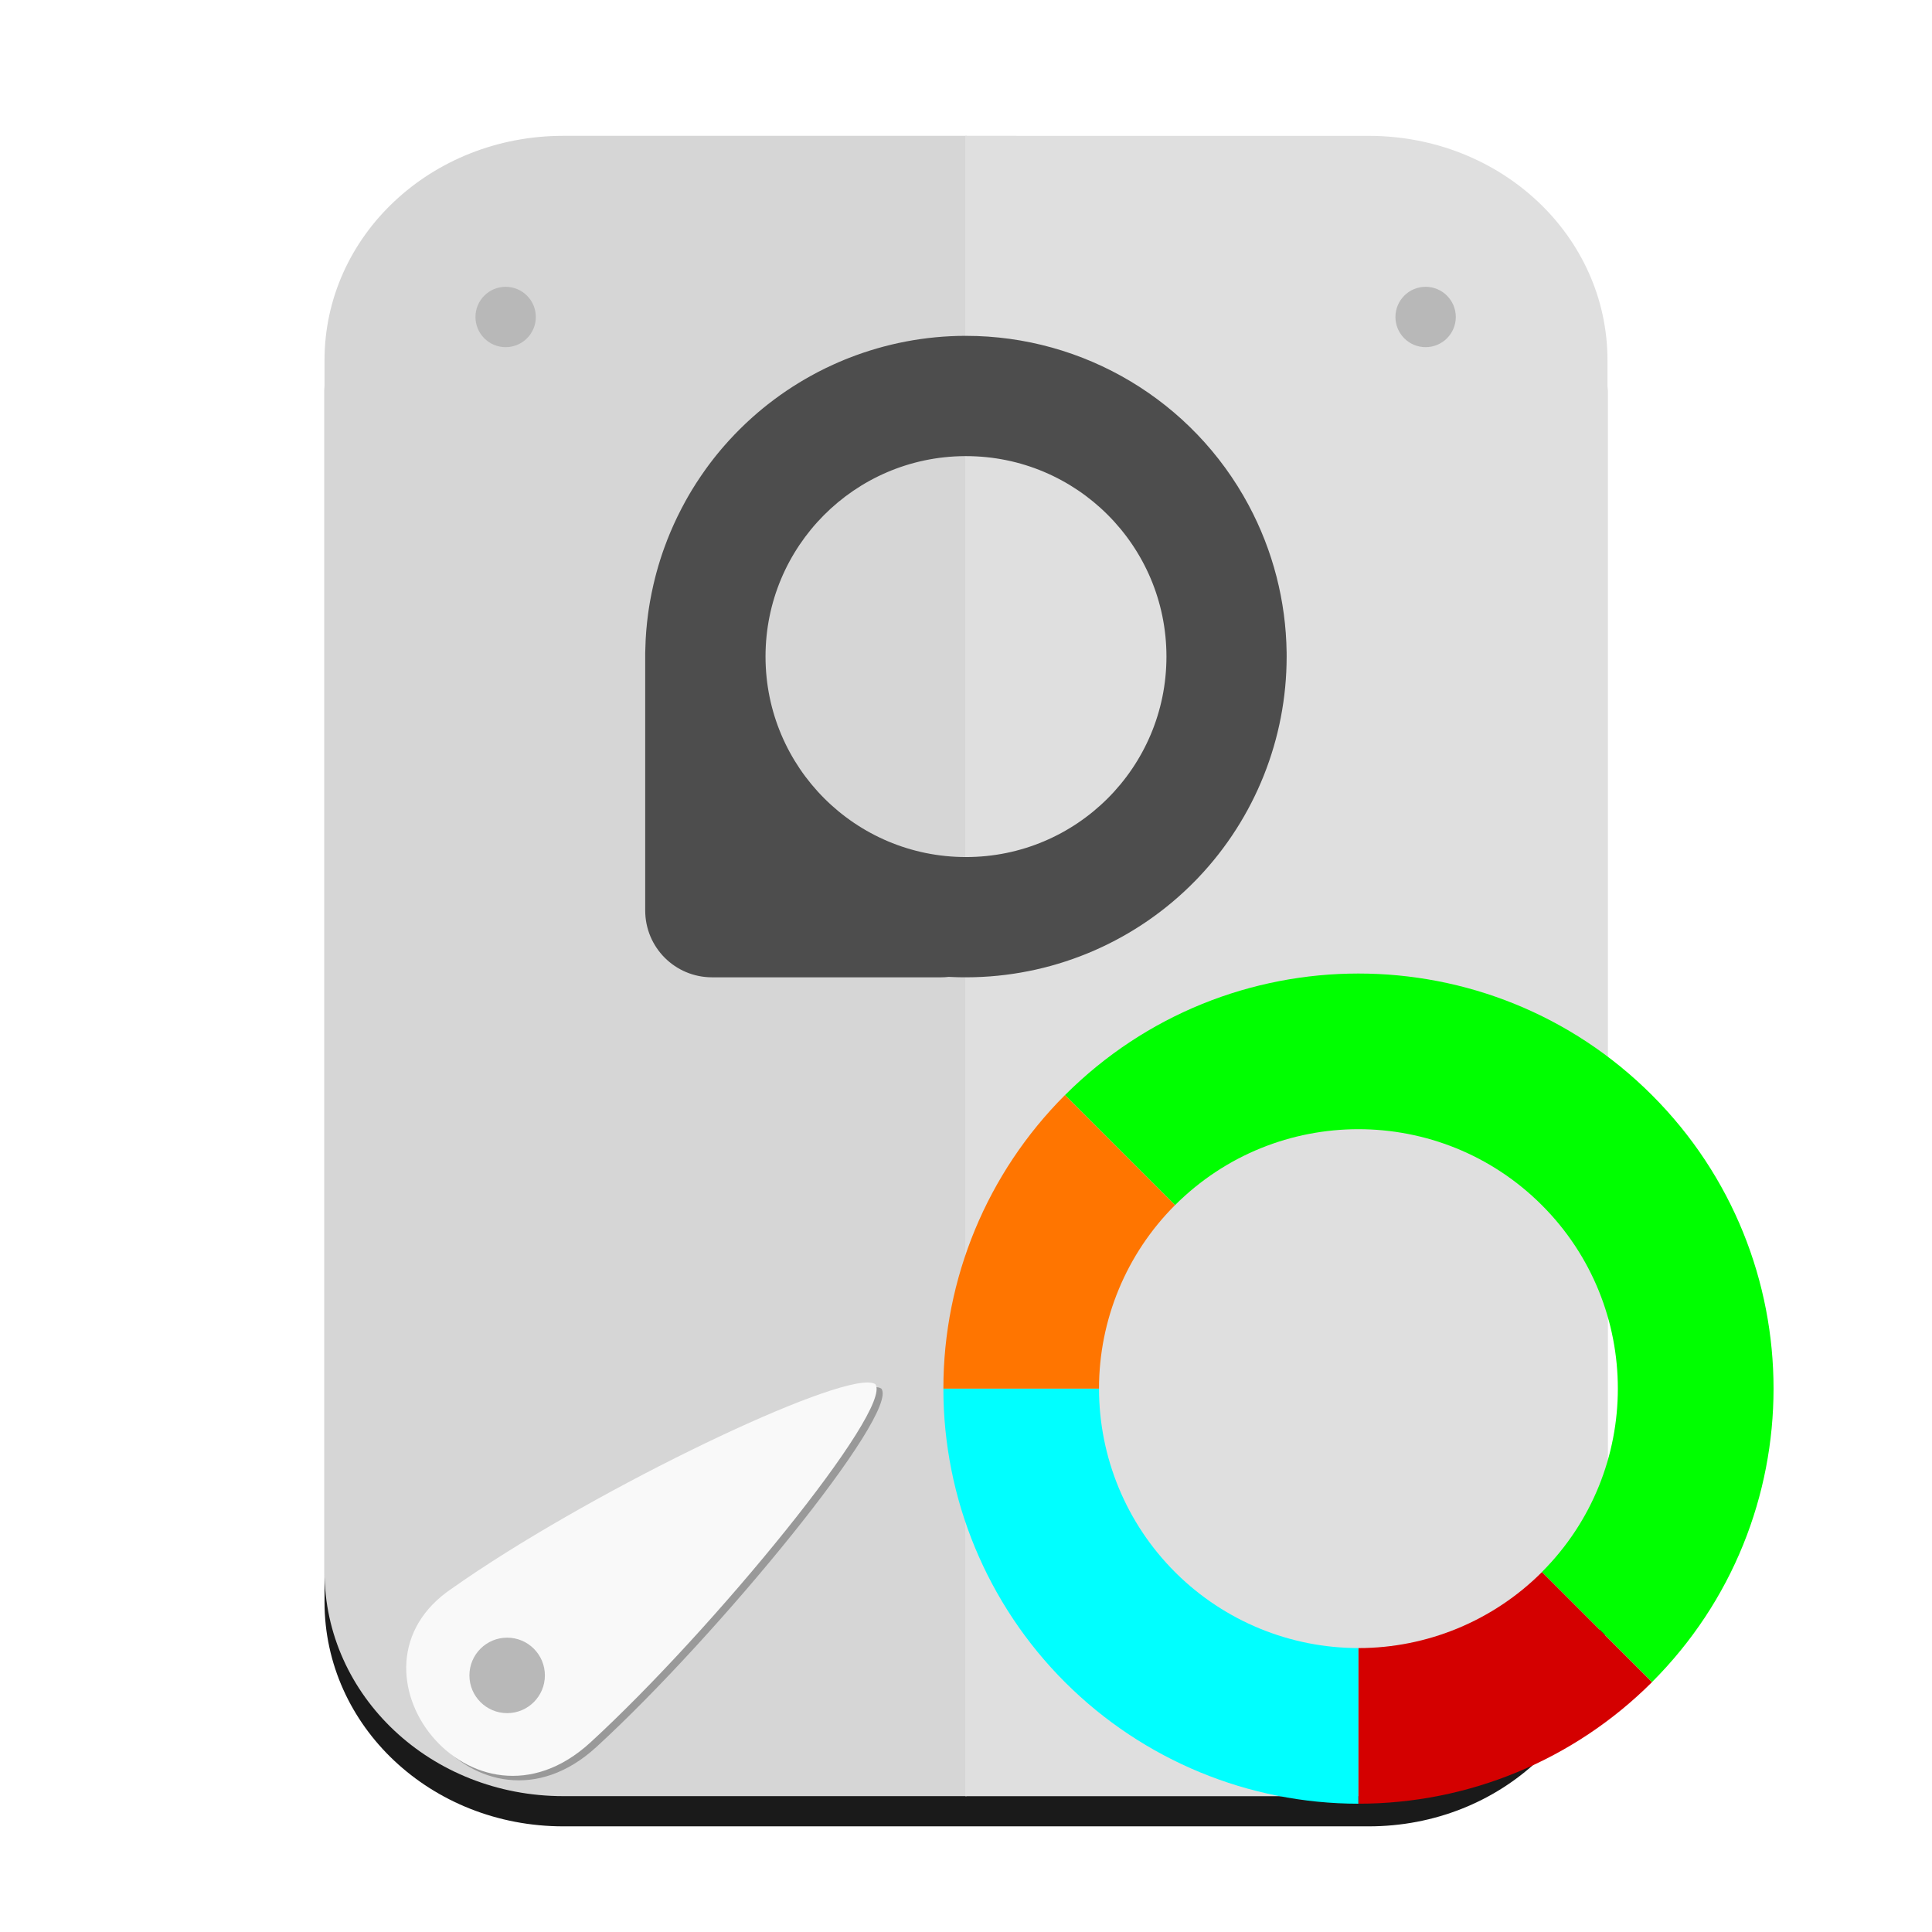
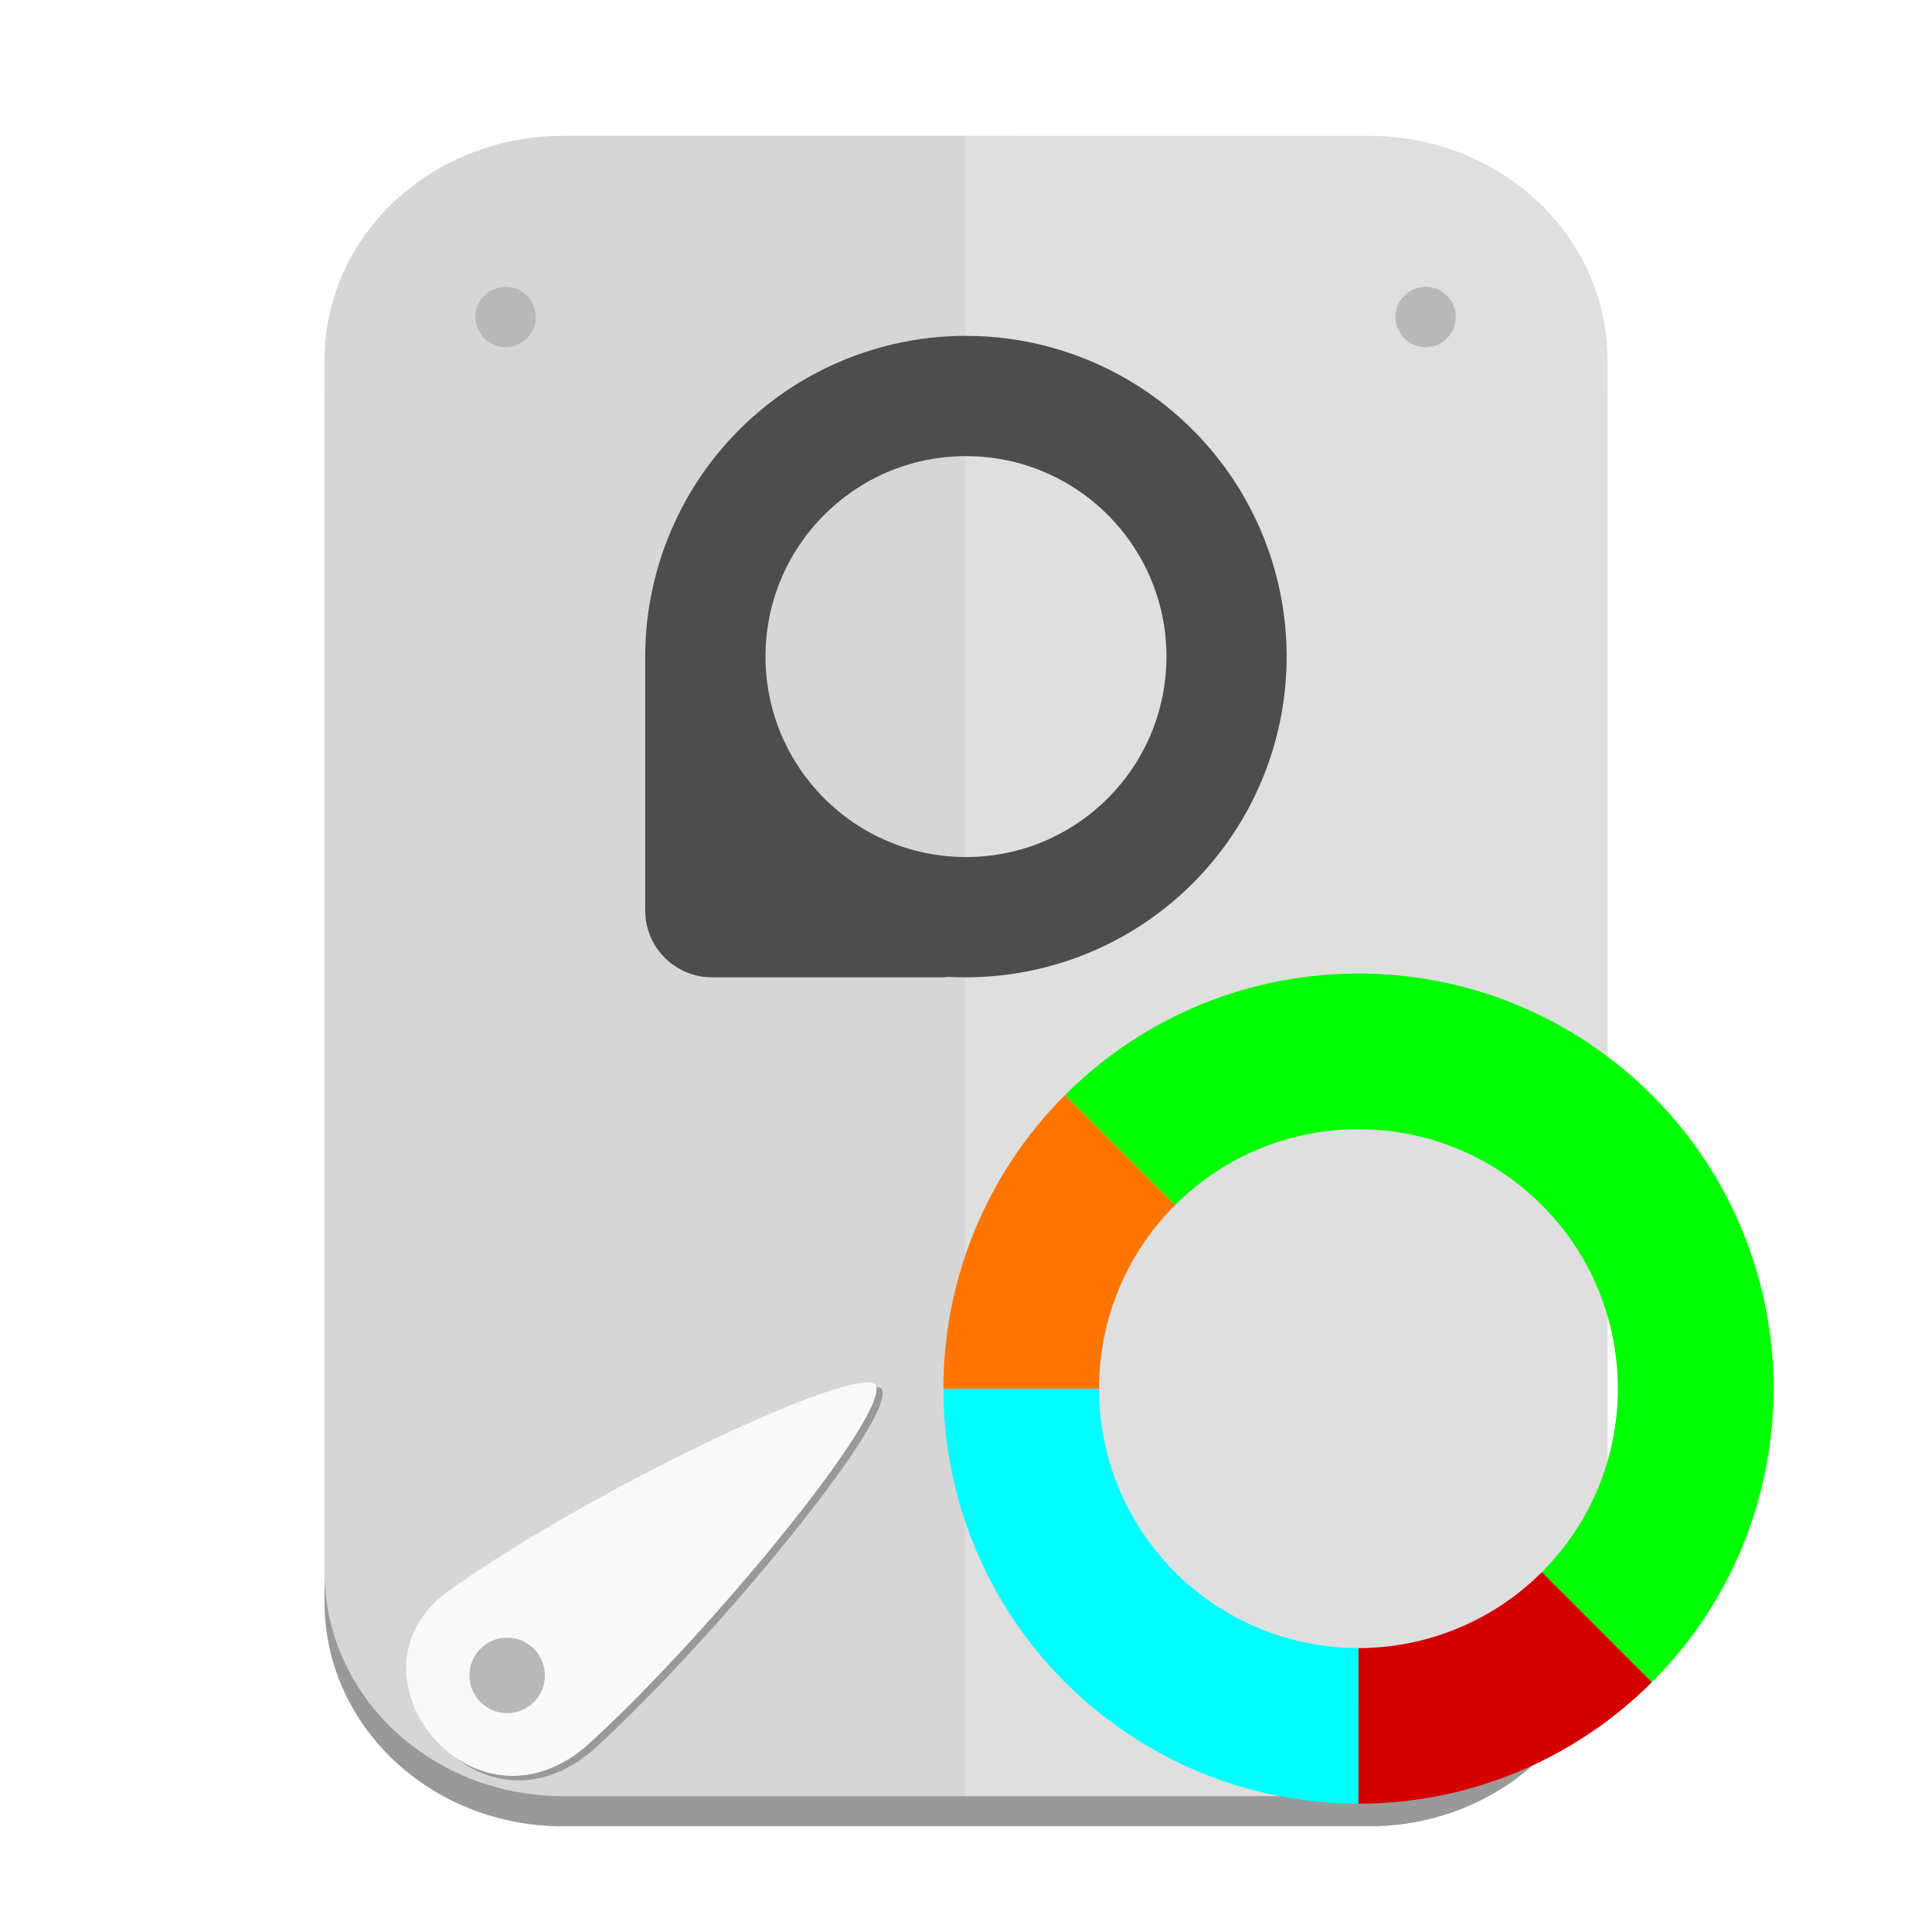
- <svg xmlns="http://www.w3.org/2000/svg" id="svg8" version="1.1" viewBox="0 0 67.733 67.733" height="256" width="256">
+ <svg xmlns="http://www.w3.org/2000/svg" width="256" height="256" viewBox="0 0 67.733 67.733" version="1.1" id="svg8">
  <defs id="defs2" />
-   <g style="display:inline" id="layer1">
-     <path d="m 19.748,5.821 c -4.637,0 -8.371,3.51 -8.371,7.869 v 42.47 c 0,4.36 3.734,7.869 8.371,7.869 h 14.092 0.053 14.092 c 4.637,0 8.371,-3.51 8.371,-7.869 V 13.69 c 0,-4.36 -3.734,-7.869 -8.371,-7.869 h -14.092 -0.053 z" style="display:inline;fill:#1a1a1a;fill-opacity:1;stroke-width:0.031" id="path858" />
+   <g id="layer1" style="display:inline">
+     <path id="path858" style="display:inline;fill:#000000;fill-opacity:1;stroke-width:0.031;opacity:0.4" d="m 19.748,5.821 c -4.637,0 -8.371,3.51 -8.371,7.869 v 42.47 c 0,4.36 3.734,7.869 8.371,7.869 h 14.092 0.053 14.092 c 4.637,0 8.371,-3.51 8.371,-7.869 V 13.69 c 0,-4.36 -3.734,-7.869 -8.371,-7.869 h -14.092 -0.053 z" />
  </g>
-   <g style="display:inline" id="layer4">
-     <path d="m 19.748,4.762 c -4.637,0 -8.371,3.51 -8.371,7.869 v 42.47 c 0,4.36 3.733,7.869 8.371,7.869 H 33.893 V 4.762 Z" style="display:inline;fill:#d6d6d6;fill-opacity:1;stroke-width:0.031" id="rect28" />
-     <path d="M 33.84,4.762 V 62.971 h 14.145 c 4.637,0 8.371,-3.51 8.371,-7.869 V 12.632 c 0,-4.36 -3.733,-7.869 -8.371,-7.869 z" style="display:inline;fill:#dfdfdf;fill-opacity:1;stroke-width:0.031" id="rect28-9" />
+   <g id="layer4" style="display:inline">
+     <path id="rect28" style="display:inline;fill:#d6d6d6;fill-opacity:1;stroke-width:0.031" d="m 19.748,4.762 c -4.637,0 -8.371,3.51 -8.371,7.869 v 42.47 c 0,4.36 3.733,7.869 8.371,7.869 H 33.893 V 4.762 Z" />
+     <path id="rect28-9" style="display:inline;fill:#dfdfdf;fill-opacity:1;stroke-width:0.031" d="M 33.84,4.762 V 62.971 h 14.145 c 4.637,0 8.371,-3.51 8.371,-7.869 V 12.632 c 0,-4.36 -3.733,-7.869 -8.371,-7.869 z" />
  </g>
-   <g style="display:inline" id="layer2">
-     <g style="display:inline" id="layer3">
-       <g transform="matrix(1.375,0,0,1.375,-17.85937,-18.62005)" id="g1077">
-         <path id="path31-3" style="fill:#00ffff;stroke-width:0.136" d="m 140,185 a 40,40 0 0 0 11.715,28.285 40,40 0 0 0 0.055,0.053 A 40,40 0 0 0 180,225 v -15 a 25,25 0 0 1 -17.559,-7.203 25,25 0 0 1 -0.119,-0.119 A 25,25 0 0 1 155,185 Z" transform="scale(0.2645833)" />
-         <path id="path31-3-5" style="display:inline;fill:#00ff00;stroke-width:0.036" d="m 55.109,56.431 a 10.583,10.583 0 0 0 0,-14.967 10.583,10.583 0 0 0 -14.967,-1e-6 l 2.806,2.806 a 6.615,6.615 0 0 1 9.354,10e-7 6.615,6.615 0 0 1 0,9.354 z" />
-         <path id="path31-3-56" style="display:inline;fill:#d40000;stroke-width:0.036" d="m 47.625,59.531 a 10.583,10.583 0 0 0 7.484,-3.099 l -2.806,-2.806 a 6.615,6.615 0 0 1 -4.677,1.937 z" />
-         <path d="m 37.042,48.948 a 10.583,10.583 0 0 1 3.099,-7.484 l 2.806,2.806 a 6.615,6.615 0 0 0 -1.937,4.677 z" style="display:inline;fill:#ff7500;fill-opacity:1;stroke-width:0.036" id="path31-3-56-2" />
+   <g id="layer2" style="display:inline">
+     <g id="layer3" style="display:inline">
+       <g id="g1077" transform="matrix(1.375,0,0,1.375,-17.85937,-18.62005)">
+         <path transform="scale(0.2645833)" d="m 140,185 a 40,40 0 0 0 11.715,28.285 40,40 0 0 0 0.055,0.053 A 40,40 0 0 0 180,225 v -15 a 25,25 0 0 1 -17.559,-7.203 25,25 0 0 1 -0.119,-0.119 A 25,25 0 0 1 155,185 Z" style="fill:#00ffff;stroke-width:0.136" id="path31-3" />
+         <path d="m 55.109,56.431 a 10.583,10.583 0 0 0 0,-14.967 10.583,10.583 0 0 0 -14.967,-1e-6 l 2.806,2.806 a 6.615,6.615 0 0 1 9.354,10e-7 6.615,6.615 0 0 1 0,9.354 z" style="display:inline;fill:#00ff00;stroke-width:0.036" id="path31-3-5" />
+         <path d="m 47.625,59.531 a 10.583,10.583 0 0 0 7.484,-3.099 l -2.806,-2.806 a 6.615,6.615 0 0 1 -4.677,1.937 z" style="display:inline;fill:#d40000;stroke-width:0.036" id="path31-3-56" />
+         <path id="path31-3-56-2" style="display:inline;fill:#ff7500;fill-opacity:1;stroke-width:0.036" d="m 37.042,48.948 a 10.583,10.583 0 0 1 3.099,-7.484 l 2.806,2.806 a 6.615,6.615 0 0 0 -1.937,4.677 z" />
      </g>
    </g>
-     <g style="display:inline" id="layer8">
-       <path id="path868" style="display:inline;fill:#999999;fill-opacity:1;stroke-width:0.021" d="m 30.636,48.626 c -1.762,-0.015 -9.978,3.975 -14.566,7.211 -4.229,2.823 0.709,9.199 4.842,5.407 4.291,-3.937 10.632,-11.693 9.988,-12.561 -0.057,-0.038 -0.146,-0.057 -0.264,-0.058 z" />
+     <g id="layer8" style="display:inline">
+       <path d="m 30.636,48.626 c -1.762,-0.015 -9.978,3.975 -14.566,7.211 -4.229,2.823 0.709,9.199 4.842,5.407 4.291,-3.937 10.632,-11.693 9.988,-12.561 -0.057,-0.038 -0.146,-0.057 -0.264,-0.058 z" style="display:inline;fill:#999999;fill-opacity:1;stroke-width:0.021" id="path868" />
    </g>
-     <path d="m 33.845,11.774 a 11.245,11.245 0 0 0 -4.089,0.778 11.245,11.245 0 0 0 -0.139,0.055 11.245,11.245 0 0 0 -0.411,0.178 11.245,11.245 0 0 0 -0.271,0.127 11.245,11.245 0 0 0 -0.53,0.277 11.245,11.245 0 0 0 -0.388,0.226 11.245,11.245 0 0 0 -0.867,0.585 11.245,11.245 0 0 0 -0.238,0.182 11.245,11.245 0 0 0 -0.682,0.583 11.245,11.245 0 0 0 -0.109,0.102 11.245,11.245 0 0 0 -0.724,0.755 11.245,11.245 0 0 0 -0.098,0.113 11.245,11.245 0 0 0 -0.553,0.706 11.245,11.245 0 0 0 -0.171,0.245 11.245,11.245 0 0 0 -0.324,0.503 11.245,11.245 0 0 0 -0.076,0.128 11.245,11.245 0 0 0 -0.075,0.13 11.245,11.245 0 0 0 -0.073,0.13 11.245,11.245 0 0 0 -0.071,0.132 11.245,11.245 0 0 0 -0.07,0.132 11.245,11.245 0 0 0 -0.494,1.089 11.245,11.245 0 0 0 -0.105,0.28 11.245,11.245 0 0 0 -0.05,0.141 11.245,11.245 0 0 0 0,5.62e-4 11.245,11.245 0 0 0 -0.048,0.141 11.245,11.245 0 0 0 0,5.62e-4 11.245,11.245 0 0 0 -0.046,0.142 11.245,11.245 0 0 0 -0.126,0.43 11.245,11.245 0 0 0 -0.038,0.144 11.245,11.245 0 0 0 0,5.62e-4 11.245,11.245 0 0 0 -0.036,0.144 11.245,11.245 0 0 0 0,5.62e-4 11.245,11.245 0 0 0 -0.035,0.145 11.245,11.245 0 0 0 -0.119,0.586 11.245,11.245 0 0 0 -0.025,0.147 11.245,11.245 0 0 0 0,5.62e-4 11.245,11.245 0 0 0 -0.023,0.147 11.245,11.245 0 0 0 -0.021,0.148 11.245,11.245 0 0 0 -0.036,0.297 11.245,11.245 0 0 0 -0.028,0.298 11.245,11.245 0 0 0 -0.02,0.298 11.245,11.245 0 0 0 0,5.62e-4 11.245,11.245 0 0 0 -0.014,0.404 11.245,11.245 0 0 0 0,0.011 c -1.63e-4,0.011 -0.002,0.022 -0.002,0.034 v 0.148 8.899 c 0,1.299 1.046,2.346 2.346,2.346 h 8.031 c 0.091,0 0.18,-0.006 0.267,-0.016 a 11.245,11.245 0 0 0 0.131,0.006 11.245,11.245 0 0 0 0.141,0.005 11.245,11.245 0 0 0 0.009,5.63e-4 11.245,11.245 0 0 0 0.061,0.001 11.245,11.245 0 0 0 0.105,0.002 11.245,11.245 0 0 0 0.132,0.001 11.245,11.245 0 0 0 0.018,0 11.245,11.245 0 0 0 0.003,0 11.245,11.245 0 0 0 0.299,-0.004 11.245,11.245 0 0 0 7.749,-3.388 11.245,11.245 0 0 0 0.104,-0.108 11.245,11.245 0 0 0 3.092,-7.744 11.245,11.245 0 0 0 -0.001,-0.149 11.245,11.245 0 0 0 -1.333,-5.162 11.245,11.245 0 0 0 0,-5.62e-4 11.245,11.245 0 0 0 -9.911,-5.933 11.245,11.245 0 0 0 -0.021,0 z m -0.026,4.217 a 7.028,7.028 0 0 1 0.047,0 7.028,7.028 0 0 1 7.028,7.028 7.028,7.028 0 0 1 -7.028,7.028 7.028,7.028 0 0 1 -7.028,-7.028 7.028,7.028 0 0 1 6.981,-7.028 z" style="fill:#4d4d4d;stroke-width:0.038" id="path31" />
-     <path transform="scale(0.2645833)" d="m 114.988,183.186 c -6.66,-0.057 -37.71,15.022 -55.051,27.256 -15.984,10.669 2.679,34.767 18.299,20.438 16.219,-14.879 40.184,-44.195 37.748,-47.475 -0.216,-0.144 -0.552,-0.215 -0.996,-0.219 z" style="fill:#f9f9f9;fill-opacity:1;stroke-width:0.08" id="path1106" />
-     <circle r="1.323" style="display:inline;fill:#b8b8b8;fill-opacity:1;stroke-width:0.018" id="circle861" cx="17.78" cy="58.737" />
-     <circle r="1.058" cy="11.113" cx="17.727" id="path18" style="display:inline;fill:#b8b8b8;fill-opacity:1;stroke-width:0.026" />
-     <circle style="display:inline;fill:#b8b8b8;fill-opacity:1;stroke-width:0.026" id="path18-3" cx="49.98" cy="11.113" r="1.058" />
+     <path id="path31" style="fill:#4d4d4d;stroke-width:0.038" d="m 33.845,11.774 a 11.245,11.245 0 0 0 -4.089,0.778 11.245,11.245 0 0 0 -0.139,0.055 11.245,11.245 0 0 0 -0.411,0.178 11.245,11.245 0 0 0 -0.271,0.127 11.245,11.245 0 0 0 -0.53,0.277 11.245,11.245 0 0 0 -0.388,0.226 11.245,11.245 0 0 0 -0.867,0.585 11.245,11.245 0 0 0 -0.238,0.182 11.245,11.245 0 0 0 -0.682,0.583 11.245,11.245 0 0 0 -0.109,0.102 11.245,11.245 0 0 0 -0.724,0.755 11.245,11.245 0 0 0 -0.098,0.113 11.245,11.245 0 0 0 -0.553,0.706 11.245,11.245 0 0 0 -0.171,0.245 11.245,11.245 0 0 0 -0.324,0.503 11.245,11.245 0 0 0 -0.076,0.128 11.245,11.245 0 0 0 -0.075,0.13 11.245,11.245 0 0 0 -0.073,0.13 11.245,11.245 0 0 0 -0.071,0.132 11.245,11.245 0 0 0 -0.07,0.132 11.245,11.245 0 0 0 -0.494,1.089 11.245,11.245 0 0 0 -0.105,0.28 11.245,11.245 0 0 0 -0.05,0.141 11.245,11.245 0 0 0 0,5.62e-4 11.245,11.245 0 0 0 -0.048,0.141 11.245,11.245 0 0 0 0,5.62e-4 11.245,11.245 0 0 0 -0.046,0.142 11.245,11.245 0 0 0 -0.126,0.43 11.245,11.245 0 0 0 -0.038,0.144 11.245,11.245 0 0 0 0,5.62e-4 11.245,11.245 0 0 0 -0.036,0.144 11.245,11.245 0 0 0 0,5.62e-4 11.245,11.245 0 0 0 -0.035,0.145 11.245,11.245 0 0 0 -0.119,0.586 11.245,11.245 0 0 0 -0.025,0.147 11.245,11.245 0 0 0 0,5.62e-4 11.245,11.245 0 0 0 -0.023,0.147 11.245,11.245 0 0 0 -0.021,0.148 11.245,11.245 0 0 0 -0.036,0.297 11.245,11.245 0 0 0 -0.028,0.298 11.245,11.245 0 0 0 -0.02,0.298 11.245,11.245 0 0 0 0,5.62e-4 11.245,11.245 0 0 0 -0.014,0.404 11.245,11.245 0 0 0 0,0.011 c -1.63e-4,0.011 -0.002,0.022 -0.002,0.034 v 0.148 8.899 c 0,1.299 1.046,2.346 2.346,2.346 h 8.031 c 0.091,0 0.18,-0.006 0.267,-0.016 a 11.245,11.245 0 0 0 0.131,0.006 11.245,11.245 0 0 0 0.141,0.005 11.245,11.245 0 0 0 0.009,5.63e-4 11.245,11.245 0 0 0 0.061,0.001 11.245,11.245 0 0 0 0.105,0.002 11.245,11.245 0 0 0 0.132,0.001 11.245,11.245 0 0 0 0.018,0 11.245,11.245 0 0 0 0.003,0 11.245,11.245 0 0 0 0.299,-0.004 11.245,11.245 0 0 0 7.749,-3.388 11.245,11.245 0 0 0 0.104,-0.108 11.245,11.245 0 0 0 3.092,-7.744 11.245,11.245 0 0 0 -0.001,-0.149 11.245,11.245 0 0 0 -1.333,-5.162 11.245,11.245 0 0 0 0,-5.62e-4 11.245,11.245 0 0 0 -9.911,-5.933 11.245,11.245 0 0 0 -0.021,0 z m -0.026,4.217 a 7.028,7.028 0 0 1 0.047,0 7.028,7.028 0 0 1 7.028,7.028 7.028,7.028 0 0 1 -7.028,7.028 7.028,7.028 0 0 1 -7.028,-7.028 7.028,7.028 0 0 1 6.981,-7.028 z" />
+     <path id="path1106" style="fill:#f9f9f9;fill-opacity:1;stroke-width:0.08" d="m 114.988,183.186 c -6.66,-0.057 -37.71,15.022 -55.051,27.256 -15.984,10.669 2.679,34.767 18.299,20.438 16.219,-14.879 40.184,-44.195 37.748,-47.475 -0.216,-0.144 -0.552,-0.215 -0.996,-0.219 z" transform="scale(0.2645833)" />
+     <circle cy="58.737" cx="17.78" id="circle861" style="display:inline;fill:#b8b8b8;fill-opacity:1;stroke-width:0.018" r="1.323" />
+     <circle style="display:inline;fill:#b8b8b8;fill-opacity:1;stroke-width:0.026" id="path18" cx="17.727" cy="11.113" r="1.058" />
+     <circle r="1.058" cy="11.113" cx="49.98" id="path18-3" style="display:inline;fill:#b8b8b8;fill-opacity:1;stroke-width:0.026" />
  </g>
</svg>
